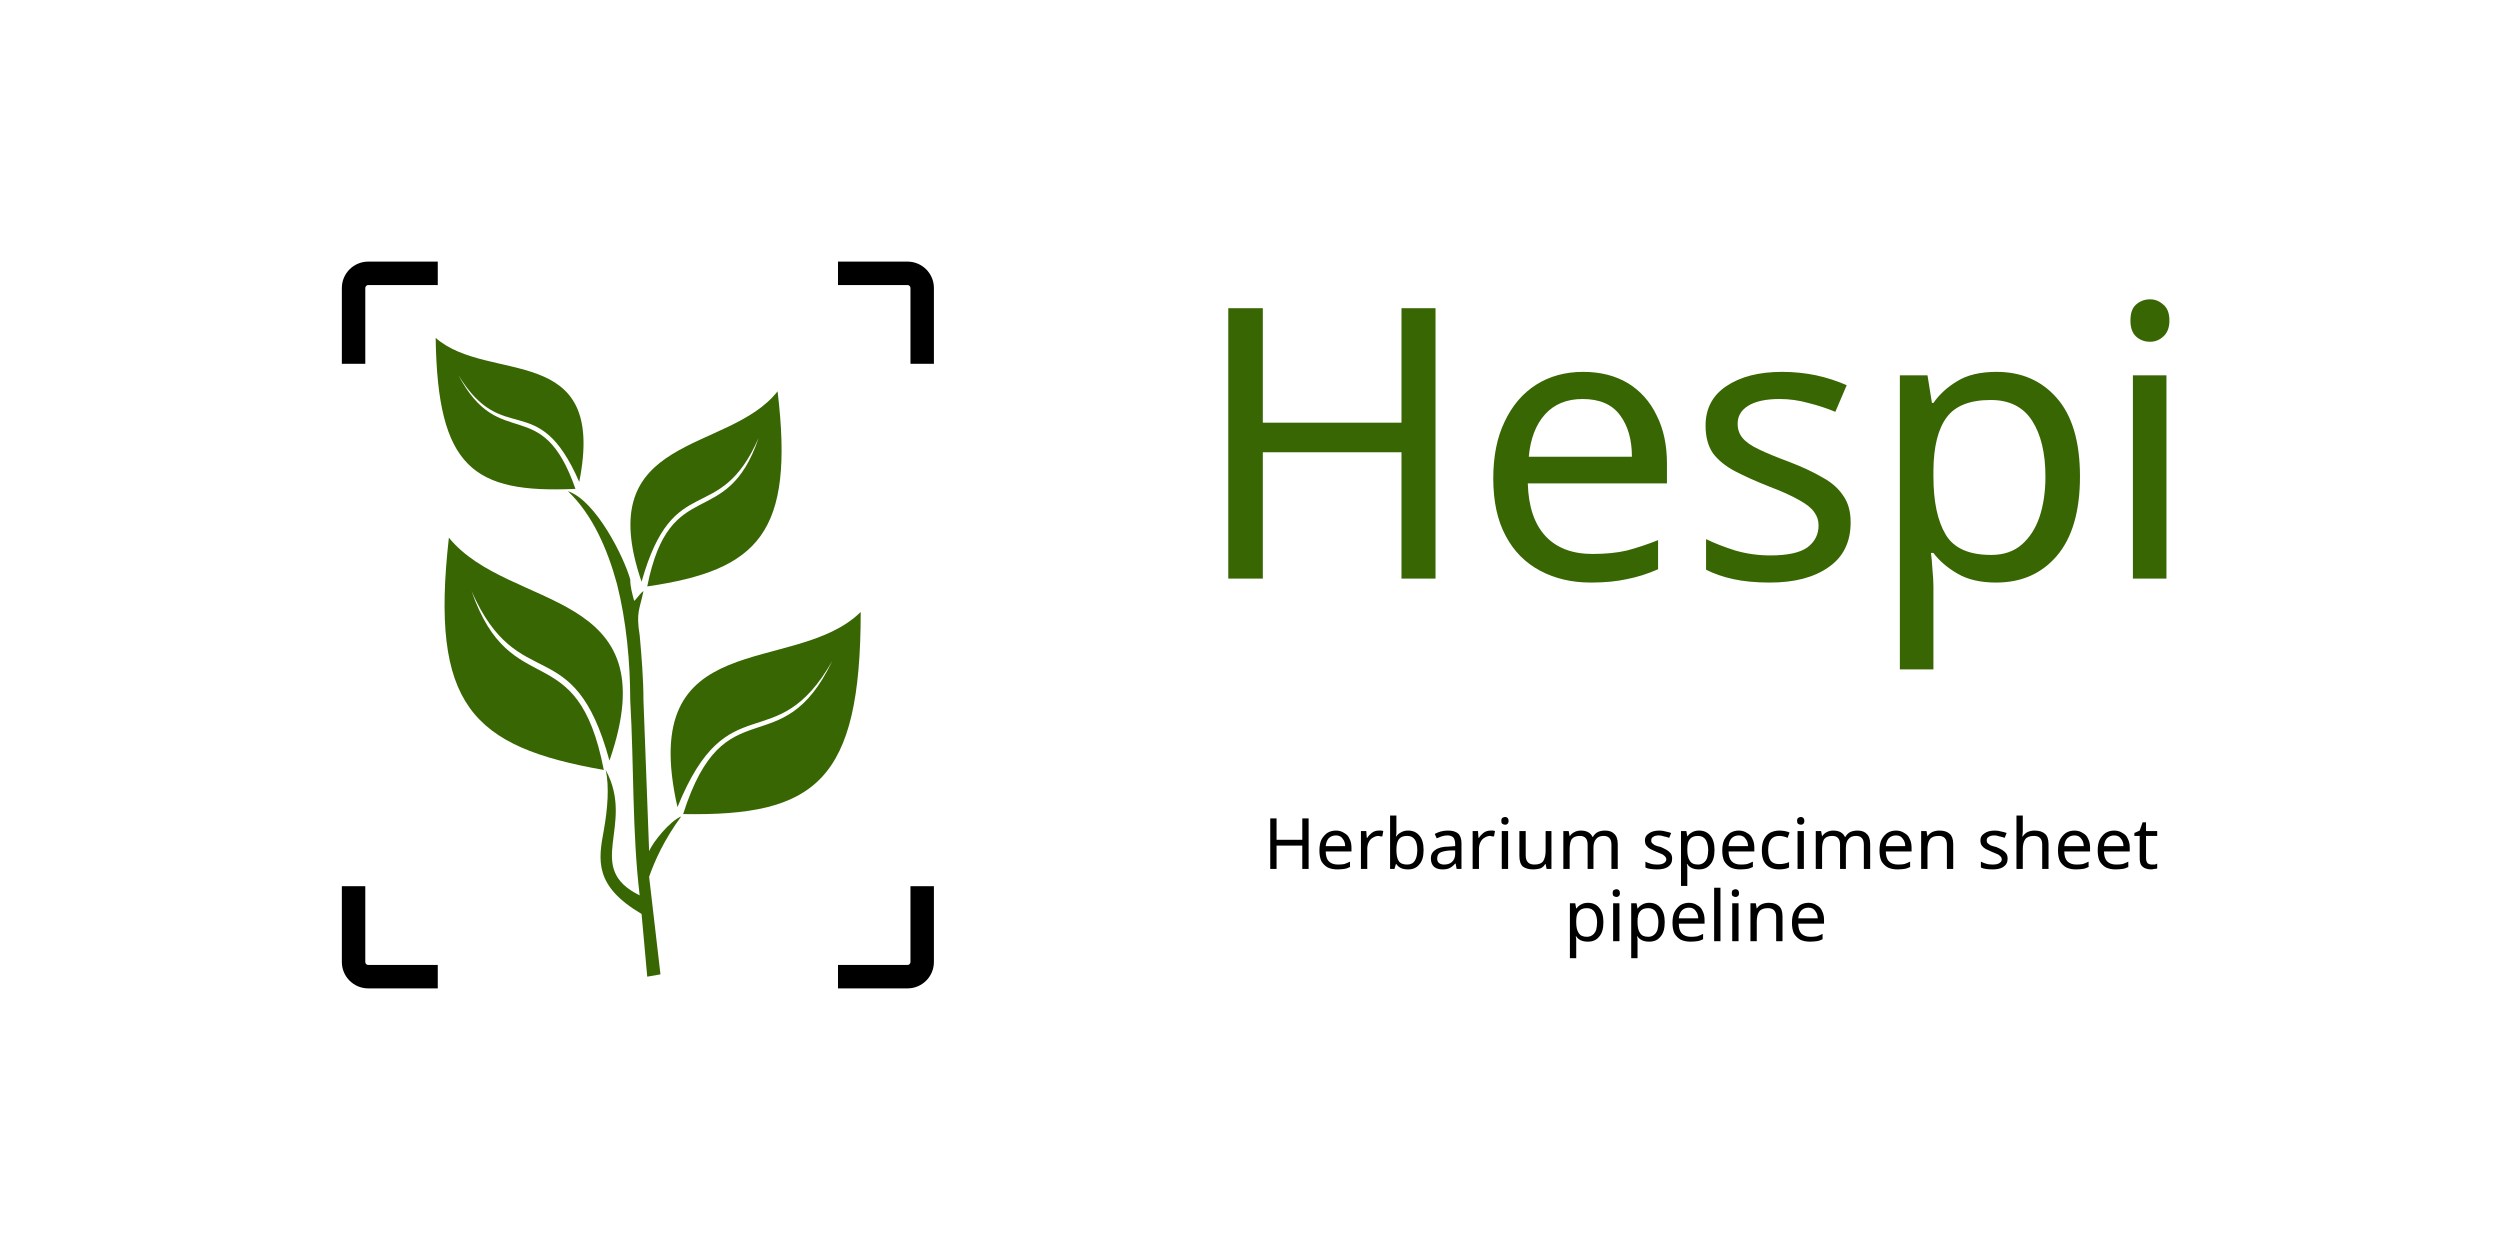
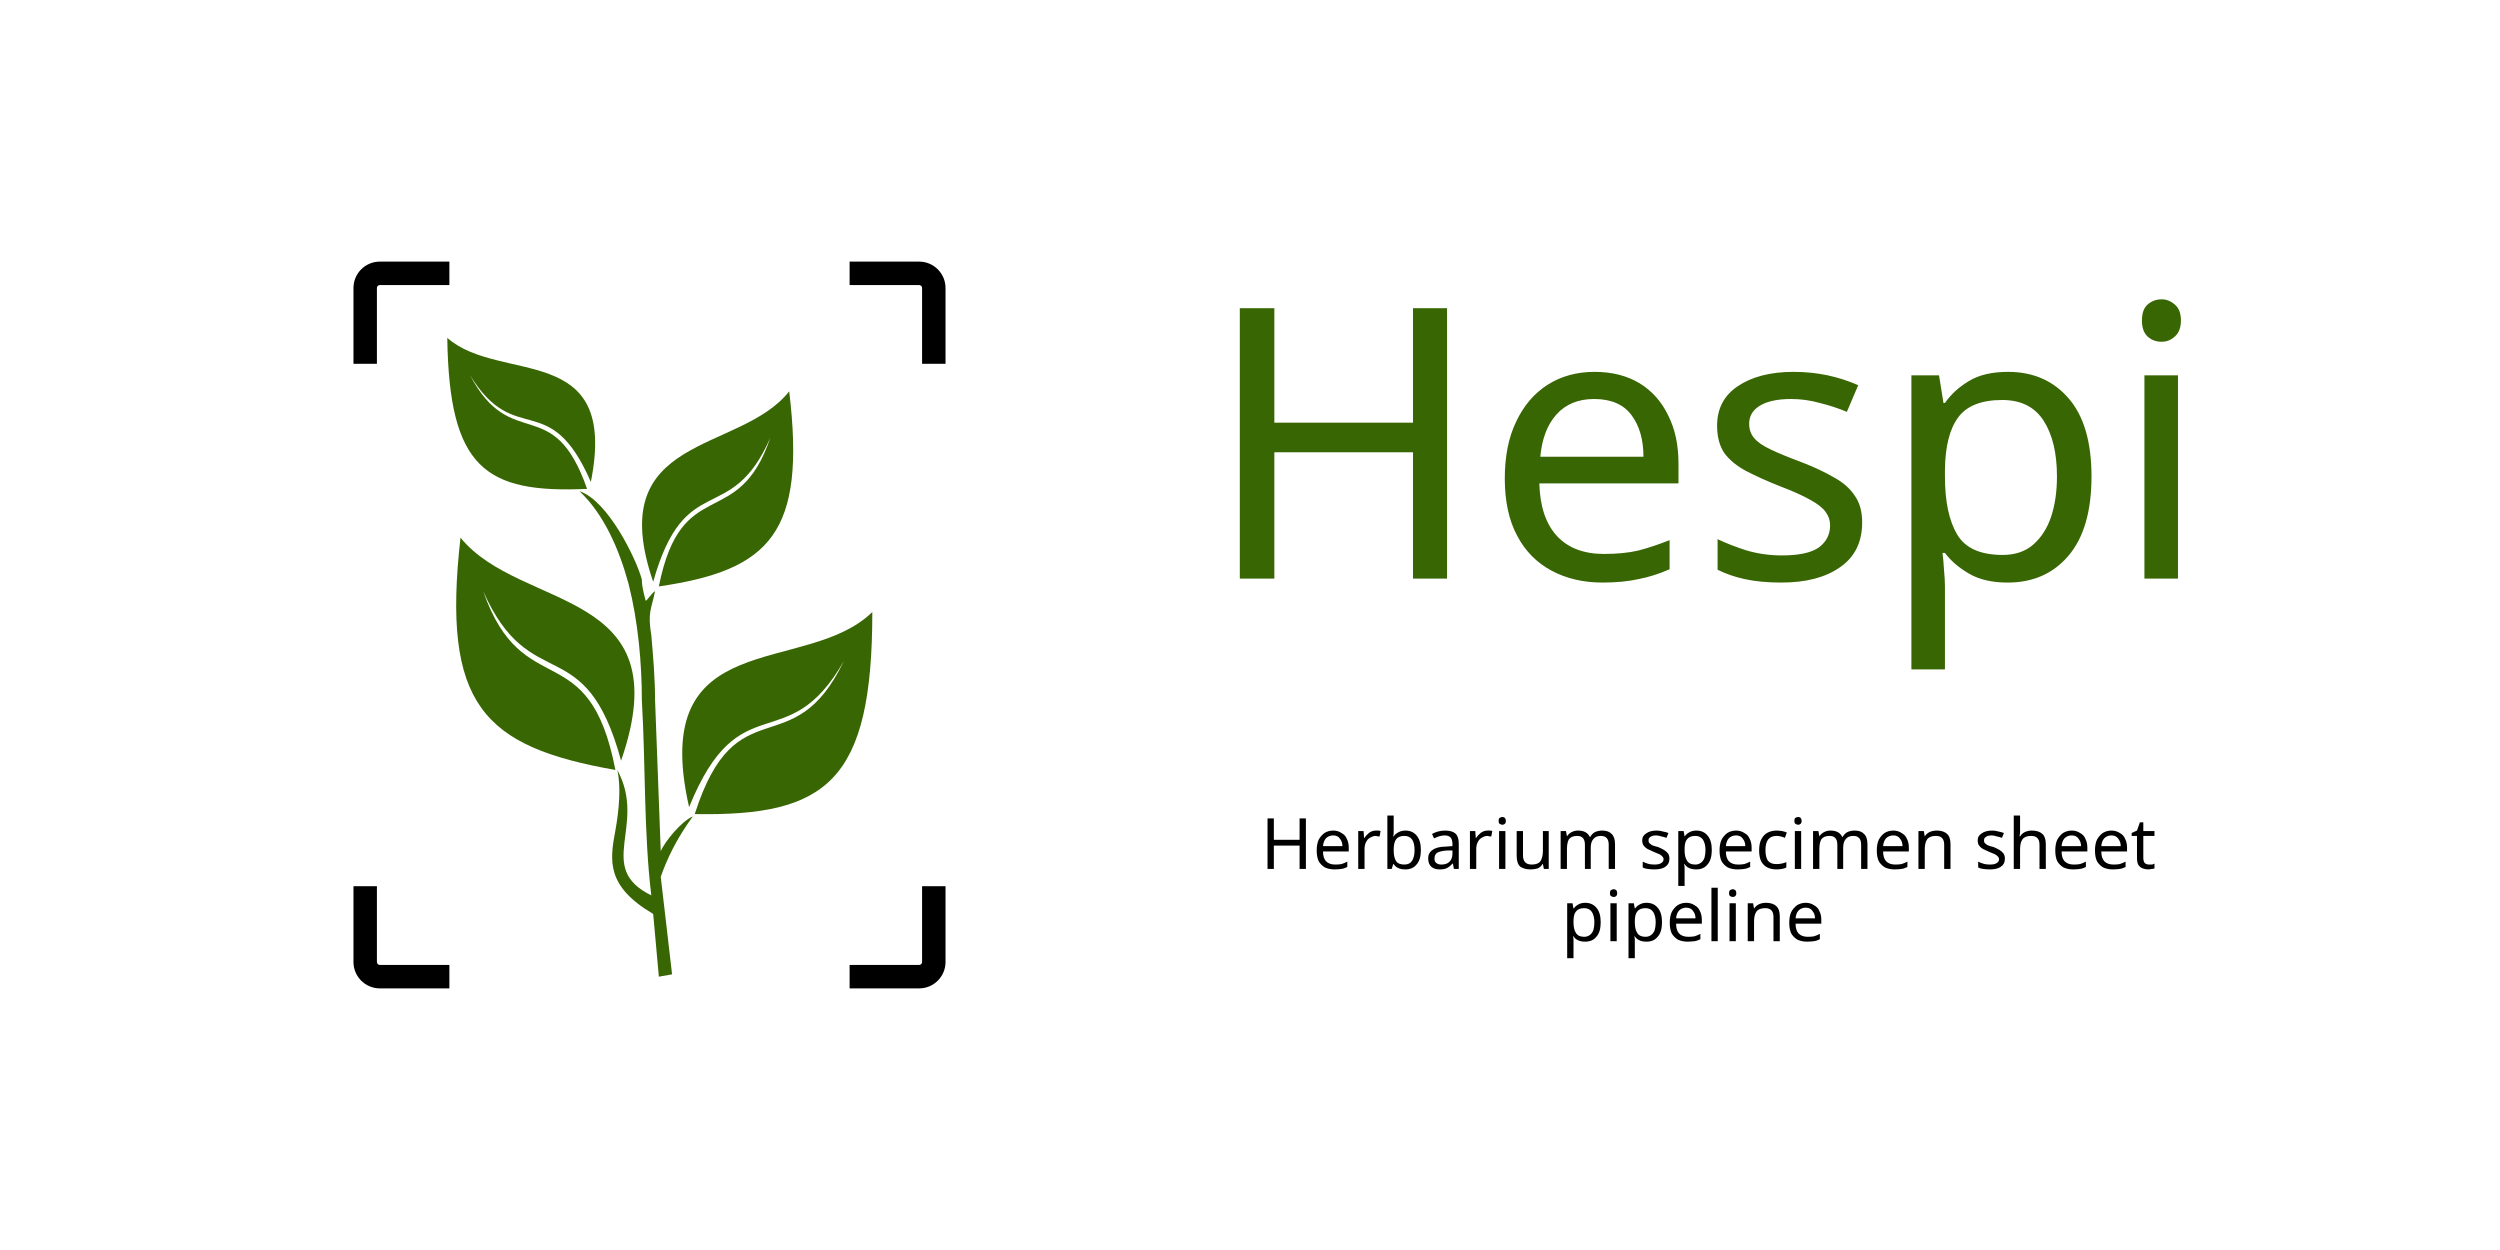
<svg xmlns="http://www.w3.org/2000/svg" width="100%" height="100%" viewBox="0 0 1280 640" version="1.1" xml:space="preserve" style="fill-rule:evenodd;clip-rule:evenodd;stroke-linejoin:round;stroke-miterlimit:2;">
-   <path d="M224.136,506.056L188.537,506.056C181.081,506.056 175.028,500.003 175.028,492.547L175.028,453.745L187.028,453.745L187.028,492.547C187.028,493.38 187.704,494.056 188.537,494.056L224.136,494.056L224.136,506.056ZM429.051,494.056L464.65,494.056C465.483,494.056 466.159,493.38 466.159,492.547L466.159,453.745L478.159,453.745L478.159,492.547C478.159,500.003 472.106,506.056 464.65,506.056L429.051,506.056L429.051,494.056ZM429.051,133.944L464.65,133.944C472.106,133.944 478.159,139.997 478.159,147.453L478.159,186.255L466.159,186.255L466.159,147.453C466.159,146.62 465.483,145.944 464.65,145.944L429.051,145.944L429.051,133.944ZM224.136,133.944L224.136,145.944L188.537,145.944C187.704,145.944 187.028,146.62 187.028,147.453L187.028,186.255L175.028,186.255L175.028,147.453C175.028,139.997 181.081,133.944 188.537,133.944L224.136,133.944Z" />
-   <g transform="matrix(1.47546,0,0,1.81425,-184.545,-208.488)">
+   <g transform="matrix(1,0,0,1,5.94832,-5.68434e-14)">
+     <path d="M224.136,506.056L188.537,506.056C181.081,506.056 175.028,500.003 175.028,492.547L175.028,453.745L187.028,453.745L187.028,492.547C187.028,493.38 187.704,494.056 188.537,494.056L224.136,494.056L224.136,506.056ZM429.051,494.056L464.65,494.056C465.483,494.056 466.159,493.38 466.159,492.547L466.159,453.745L478.159,453.745L478.159,492.547C478.159,500.003 472.106,506.056 464.65,506.056L429.051,506.056L429.051,494.056ZM429.051,133.944L464.65,133.944C472.106,133.944 478.159,139.997 478.159,147.453L478.159,186.255L466.159,186.255L466.159,147.453C466.159,146.62 465.483,145.944 464.65,145.944L429.051,145.944L429.051,133.944ZM224.136,133.944L224.136,145.944L188.537,145.944C187.704,145.944 187.028,146.62 187.028,147.453L187.028,186.255L175.028,186.255L175.028,147.453C175.028,139.997 181.081,133.944 188.537,133.944L224.136,133.944Z" />
+   </g>
+   <g transform="matrix(1.47546,0,0,1.81425,-178.597,-208.488)">
    <g transform="matrix(-0.321911,0,0,0.321911,462.671,210.274)">
      <path d="M120.91,240.29C120.91,388.95 169.781,419.49 312.33,417.45C267.529,303.41 206.44,376.723 151.46,283.05C212.55,370.612 263.46,301.378 318.44,411.34C363.241,250.47 192.19,297.3 120.91,240.29Z" style="fill:rgb(56,102,3);" />
    </g>
    <g transform="matrix(-0.321911,0,0,0.321911,462.671,210.274)">
      <path d="M564.84,175.13C585.203,321.75 540.402,358.4 397.86,378.77C426.368,258.63 497.641,321.75 540.41,221.97C489.5,315.642 430.45,254.552 391.75,370.63C326.586,217.9 499.68,240.3 564.84,175.14L564.84,175.13Z" style="fill:rgb(56,102,3);" />
    </g>
    <g transform="matrix(-0.321911,0,0,0.321911,462.671,210.274)">
      <path d="M579.09,0C577.055,114.04 538.363,136.44 428.4,132.36C465.056,46.833 509.853,101.813 554.65,32.579C505.779,97.743 469.123,42.763 424.32,126.251C393.773,2.031 522.066,40.724 579.08,0.001L579.09,0Z" style="fill:rgb(56,102,3);" />
    </g>
    <g transform="matrix(-0.321911,0,0,0.321911,462.671,210.274)">
      <path d="M210.51,46.836C192.182,171.056 230.873,203.636 351.02,217.886C326.582,118.105 265.493,171.05 230.88,87.556C273.642,166.974 322.517,114.029 357.13,213.806C412.11,83.476 263.458,101.806 210.51,46.826L210.51,46.836Z" style="fill:rgb(56,102,3);" />
    </g>
    <g transform="matrix(-0.321911,0,0,0.321911,462.671,210.274)">
      <path d="M348.98,450.04L355.089,317.68C355.089,299.352 357.125,278.989 359.164,260.66C363.238,240.297 359.164,238.262 355.089,221.969C359.164,224.004 365.273,232.153 365.273,230.114C367.309,224.004 369.348,217.895 369.348,211.786C375.457,193.458 406.004,142.548 436.547,134.403C410.074,154.766 393.785,185.313 383.602,215.856C373.418,248.438 369.348,285.094 369.348,317.676C365.273,374.696 367.312,433.746 359.164,488.726C420.254,464.288 363.238,427.636 395.82,378.766C391.745,393.02 393.784,413.383 397.855,431.711C403.964,458.184 408.039,480.582 357.128,505.02L351.018,560L336.764,557.964C340.839,529.456 344.909,500.944 348.983,472.437C342.874,458.183 332.694,439.855 314.366,419.492C326.585,423.567 344.913,441.89 348.983,450.039L348.98,450.04Z" style="fill:rgb(56,102,3);fill-rule:nonzero;" />
    </g>
  </g>
-   <g transform="matrix(16.1694,0,0,16.1694,-10177.9,-4398.81)">
+   <g transform="matrix(16.1694,0,0,16.1694,-10172,-4398.81)">
    <text x="667.19px" y="290.369px" style="font-family:'MADETOMMY', 'MADE TOMMY';font-size:12px;fill:rgb(56,102,3);">Hespi</text>
  </g>
-   <g transform="matrix(15.9143,0,0,15.9143,-9971,-4176.1)">
+   <g transform="matrix(15.9143,0,0,15.9143,-9972.39,-4176.1)">
    <text x="667.19px" y="290.369px" style="font-family:'MADETOMMY-Light', 'MADE TOMMY';font-weight:300;font-size:2.262px;">Herbarium specimen sheet</text>
    <text x="676.863px" y="292.693px" style="font-family:'MADETOMMY-Light', 'MADE TOMMY';font-weight:300;font-size:2.262px;">pipeline</text>
  </g>
</svg>
